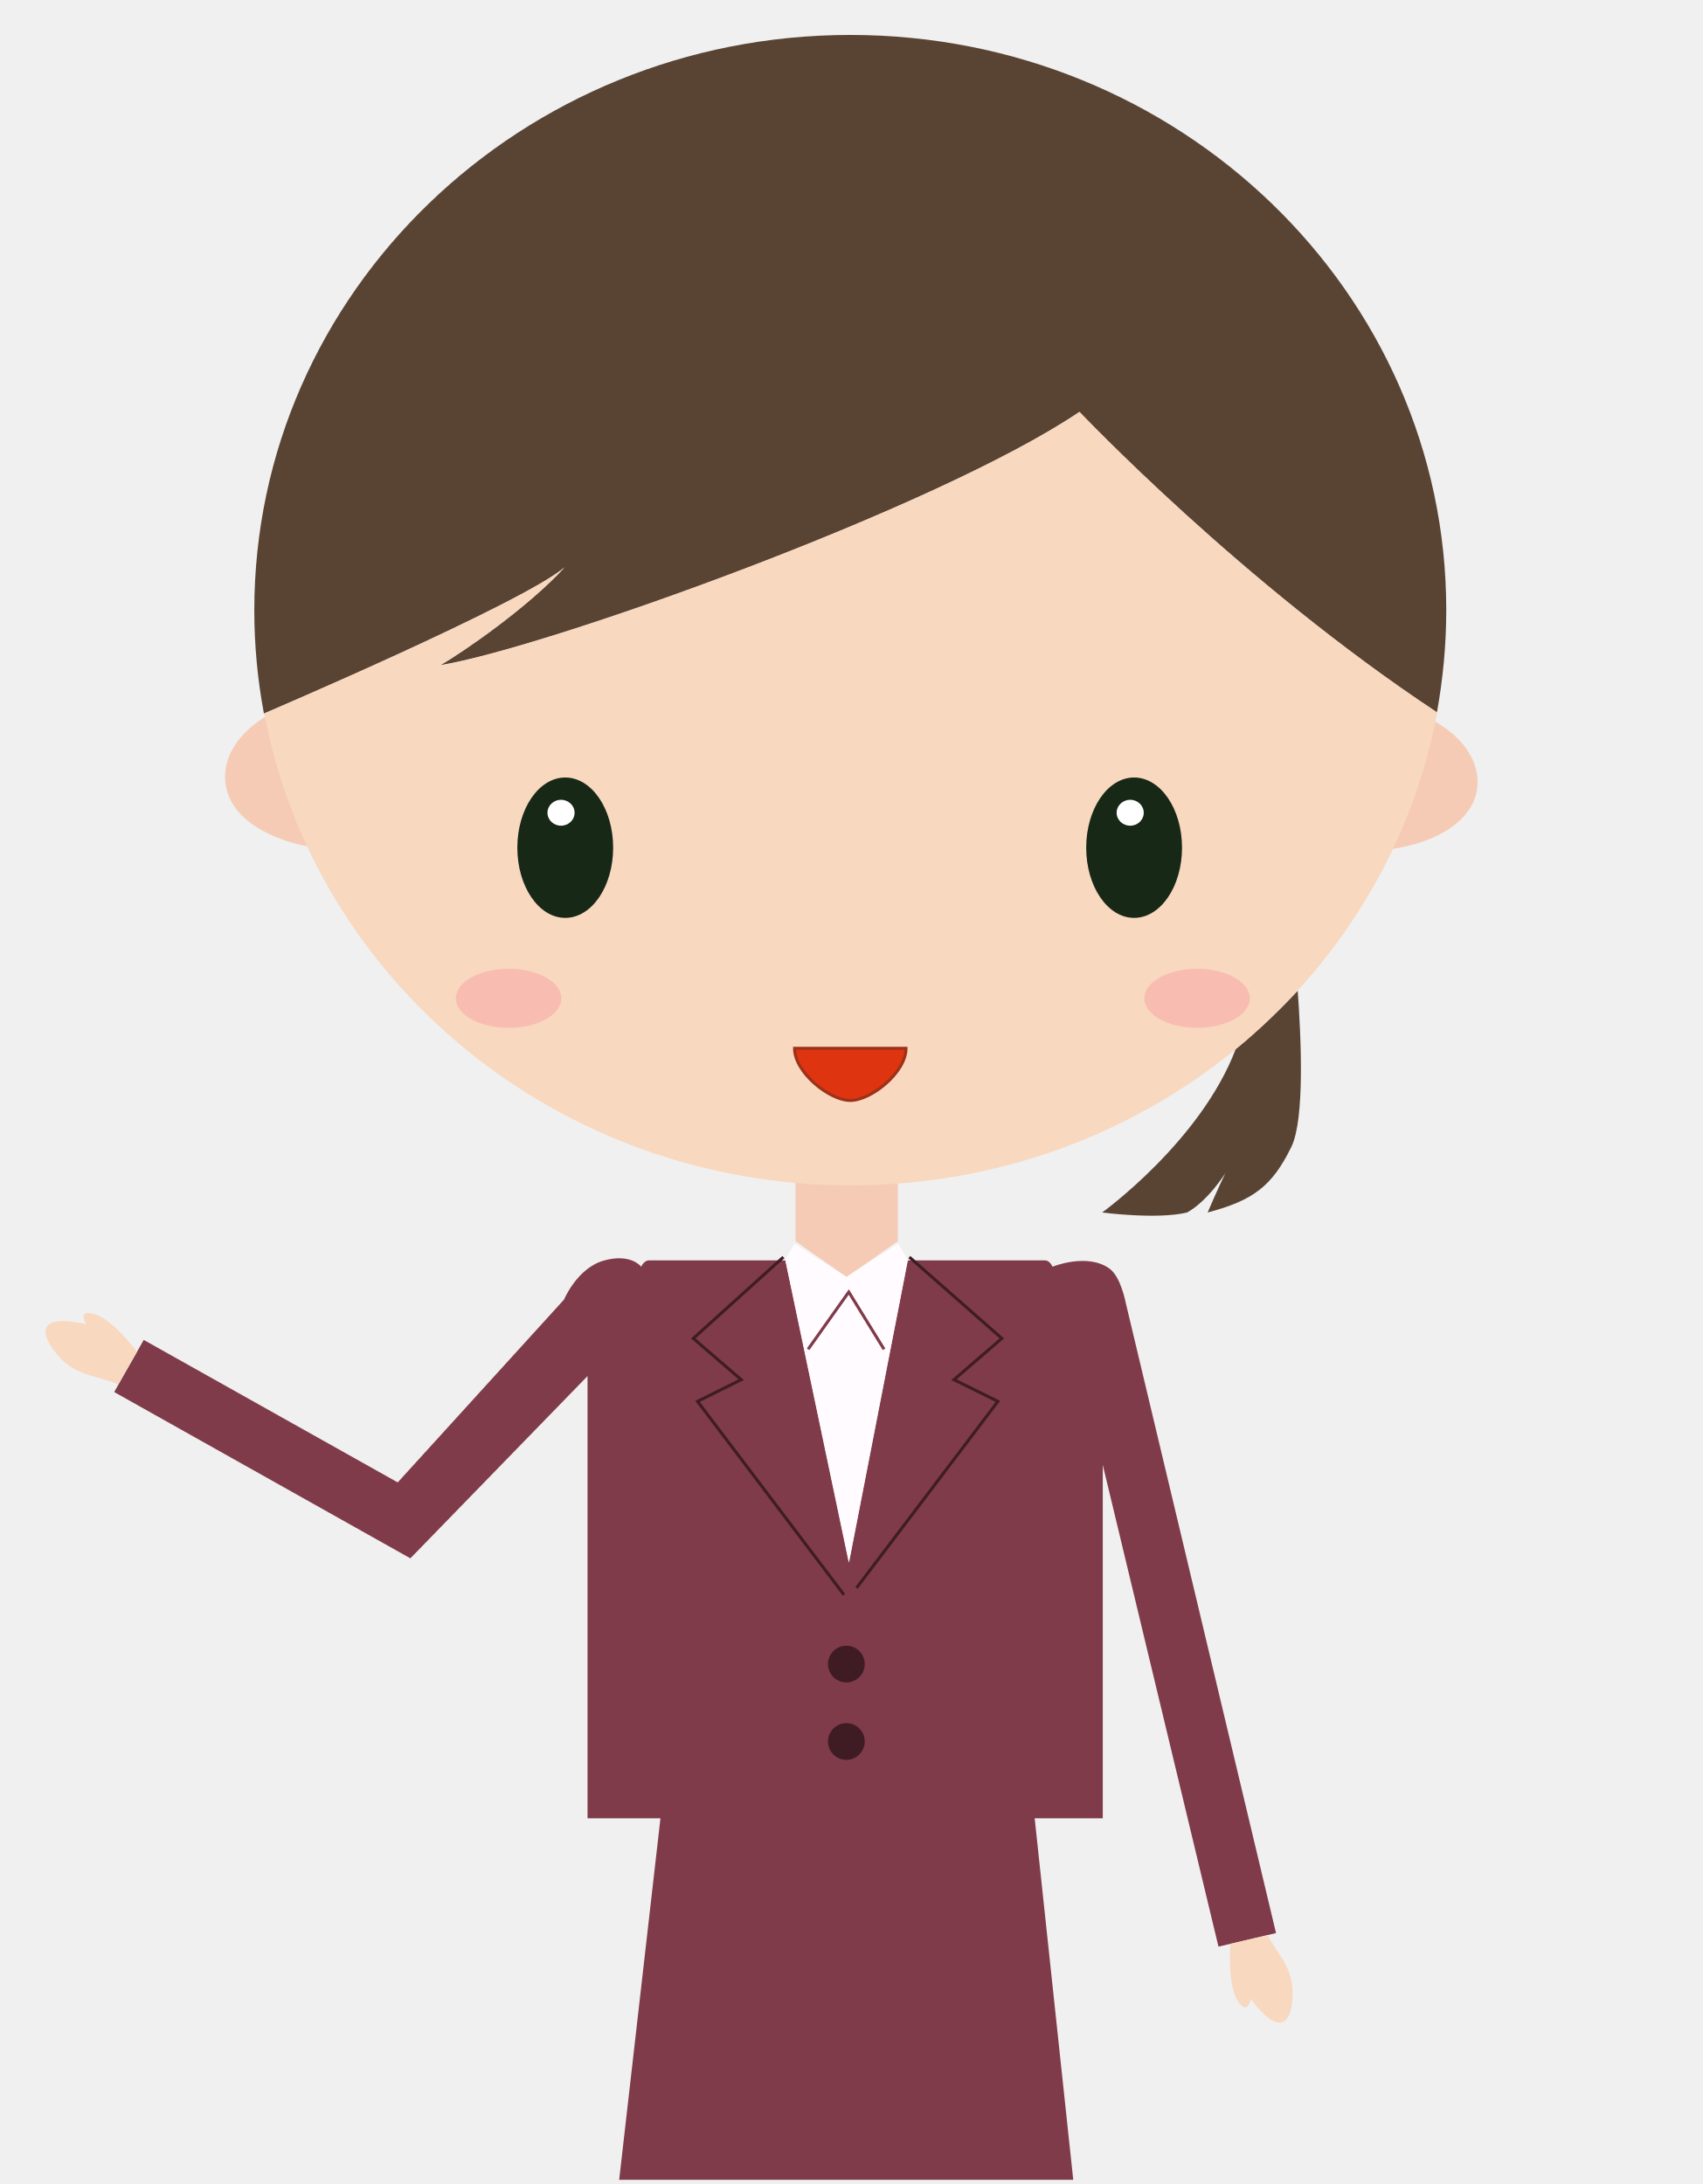
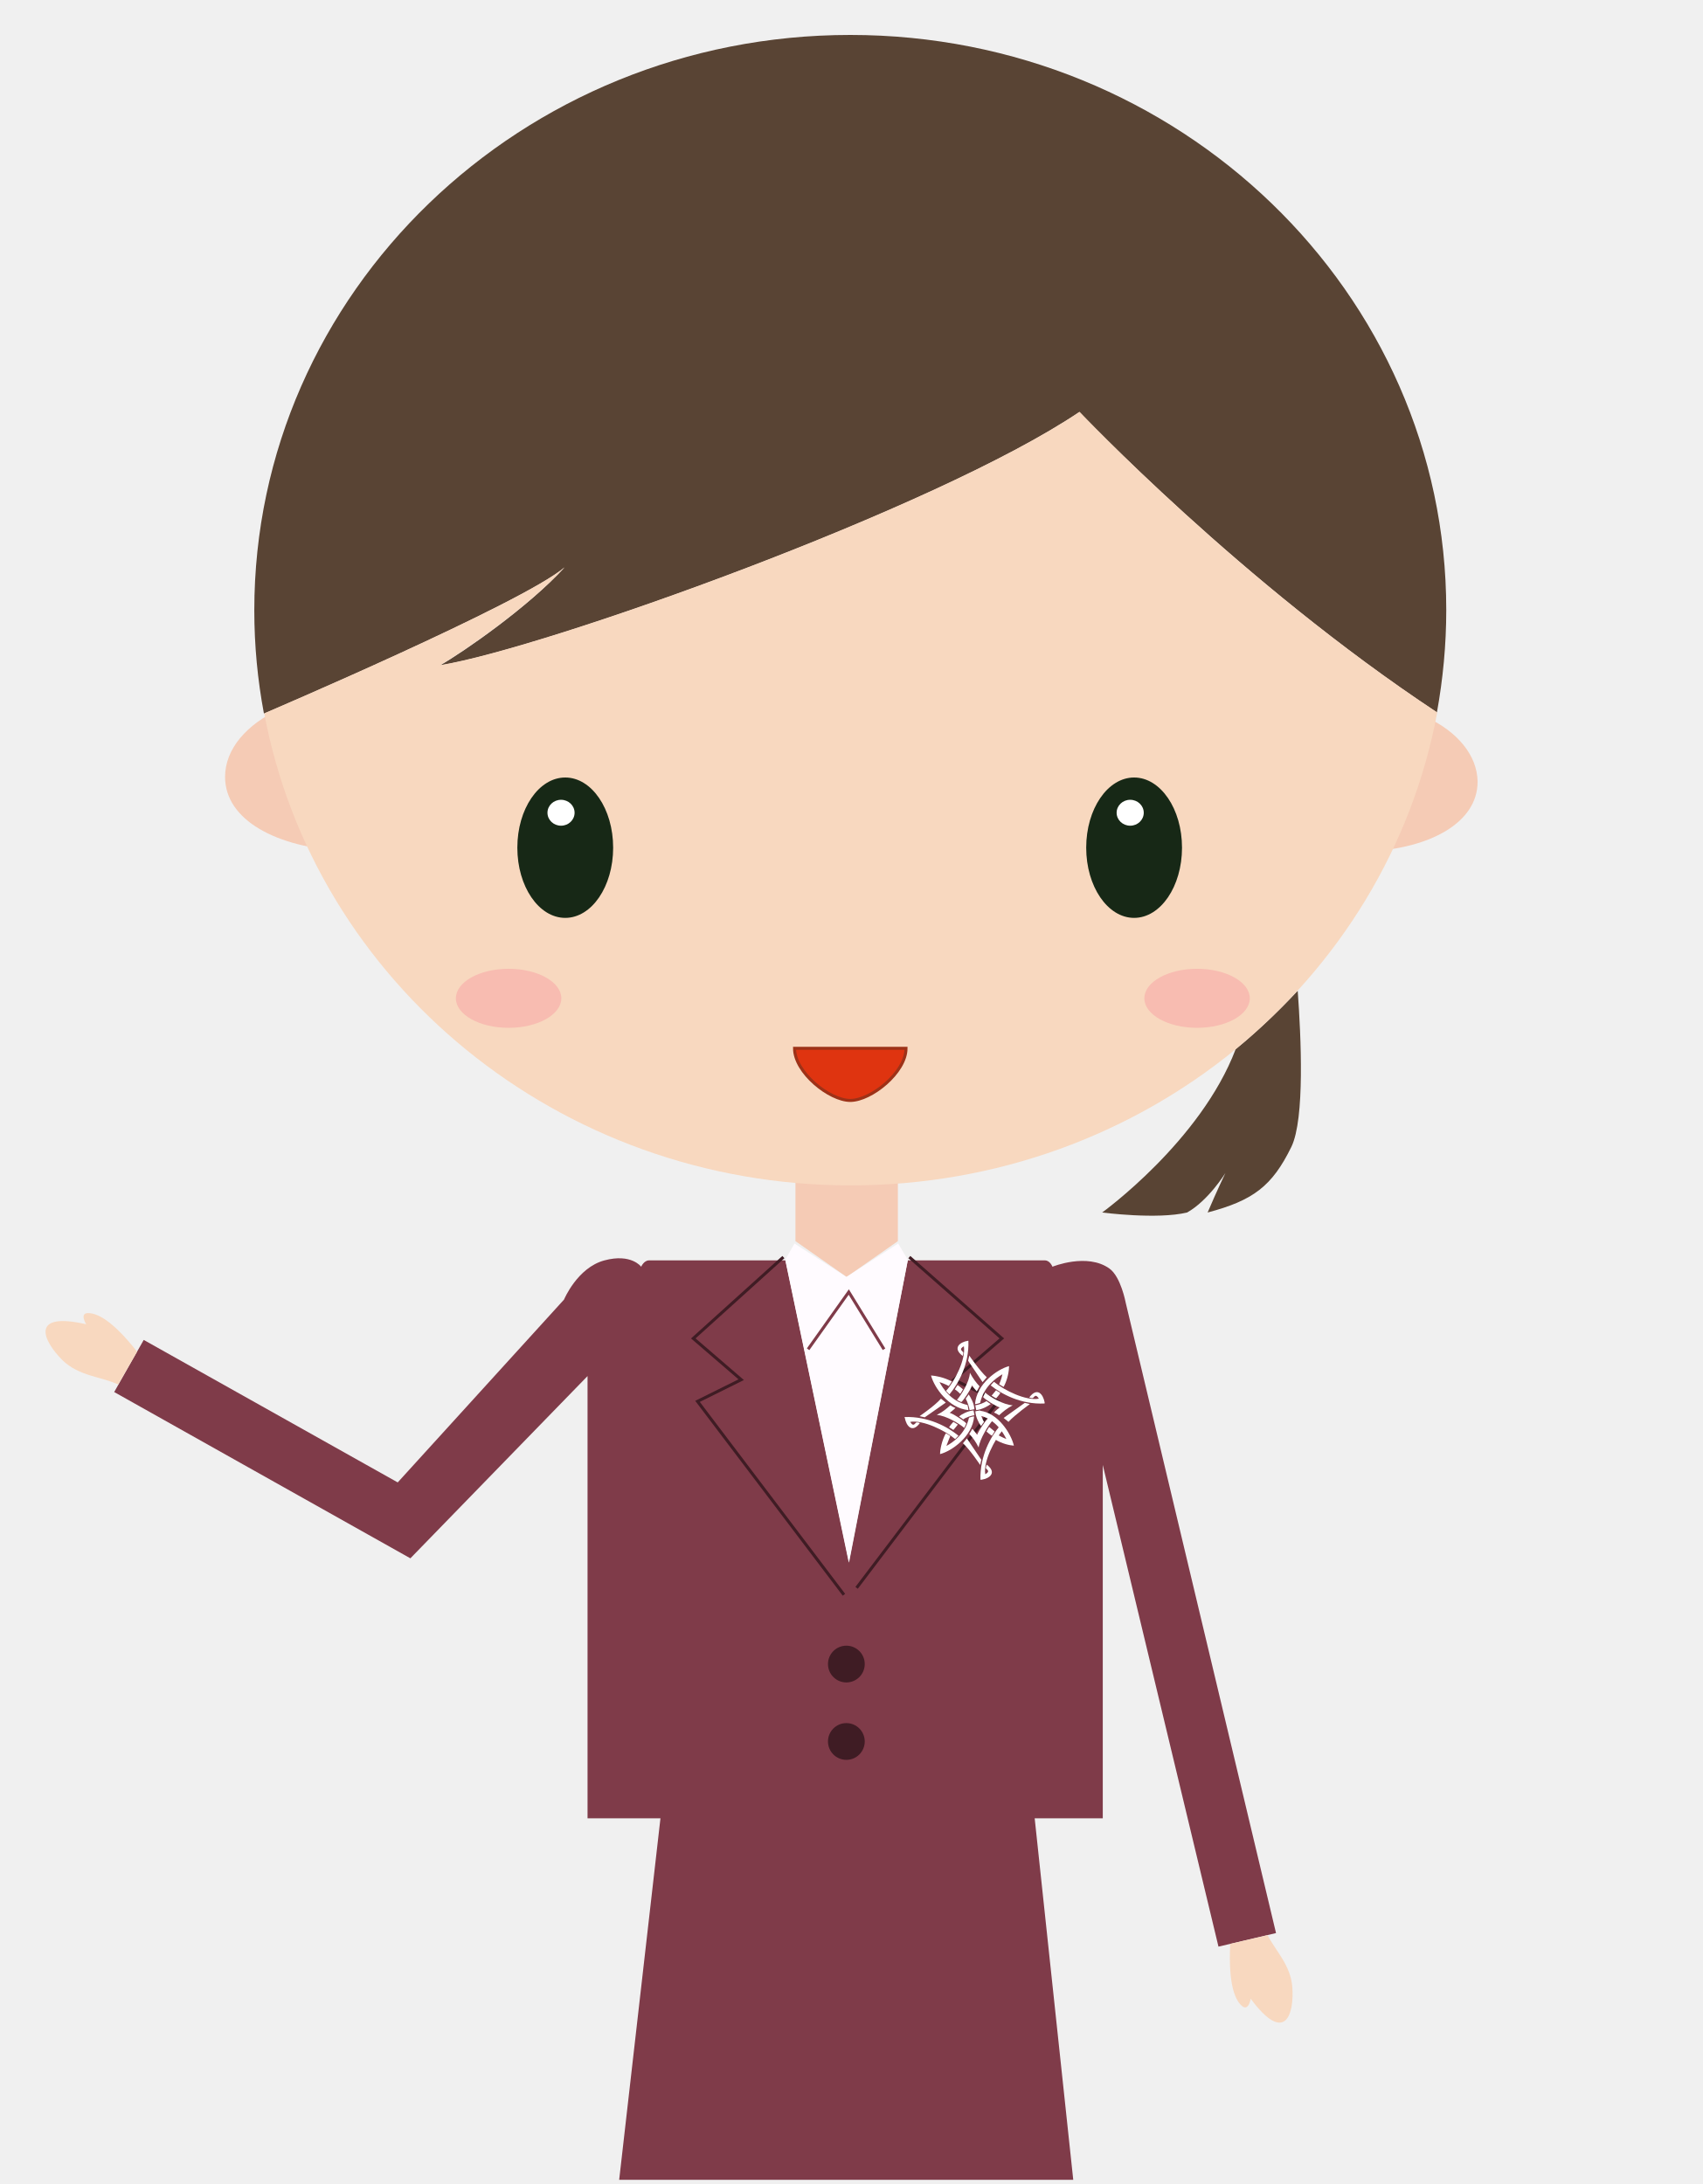
<svg xmlns="http://www.w3.org/2000/svg" version="1.1" id="Laura" x="0px" y="0px" viewBox="0 0 565 725" enable-background="new 0 0 565 725" xml:space="preserve">
  <path id="Dress" fill="#7F3B49" d="M373.6,432.4c0,0-1.6-8.6-5.4-11.3c-7.4-5.3-18.9-0.6-18.9-0.6s-0.8-2.1-2.5-2.1  c-1,0-24.7,0-45.5,0l-19.5,100.3l0-1.2l0,1.2l-21.1-100.3c-20.7,0-44.3,0-45.3,0c-1.7,0-2.6,2.1-2.6,2.1s-3.3-4.5-12.2-2.1  c-9,2.4-13.4,13-13.4,13L132,492.1l-84.3-47.3l-9.8,17.3l98.3,55.2l58.8-60.5v146.8h24.2l-13.7,120h150.7l-12.8-120H366V486.3  l38.4,159.9l19.1-4.5L373.6,432.4z" />
  <path id="LHand" fill="#F8D8BF" d="M428.9,659.5c-0.6-7.2-5.6-12-8.2-17.1l-12.4,2.9c-0.7,14,1.8,18.8,3.9,20.6  c2.2,1.9,2.9-2.4,2.9-2.4C426.5,678.9,429.6,668.7,428.9,659.5z" />
  <path id="RHand" fill="#F8D8BF" d="M45.5,448.7c-8.6-10.9-13.5-12.8-16.3-12.8c-2.9,0-0.6,3.7-0.6,3.7c-18.8-4.3-14.4,5.4-7.9,11.9  c5.5,5.4,13.1,5.5,18.5,8.1L45.5,448.7z" />
  <path id="PonTail" fill="#594434" d="M410.1,348.3c-11.6,30.6-44.3,54.2-44.3,54.2s18.2,2.4,28.2,0c7.1-4,12.7-13.1,12.7-13.1  s-2.8,5.8-5.9,13.1c15.1-4,21.4-8.7,27.8-21.8c4.5-9.3,3.2-36.6,2.1-51.8C424.2,335.8,417.4,342.3,410.1,348.3z" />
  <path id="Neck" fill="#F5CBB5" d="M281,423.9l17-11.9v-22.5c-6,0.4-10.8,0.7-15.9,0.7c-5.9,0-12.1-0.3-18.1-0.9V412L281,423.9z" />
  <path id="LEar" fill="#F5CBB5" d="M473.4,238.1c-3.8,15.6-10.3,30.5-19,44.5c20.2-1,36-9.5,36-23.1  C490.3,250.7,483.6,242.8,473.4,238.1z" />
  <path id="REar" fill="#F5CBB5" d="M93,235.3c-11.1,5.1-18.3,13.3-18.3,22.6c0,14.4,17.2,23.4,39.4,24.6  C104.4,267.7,97.2,251.9,93,235.3z" />
  <path id="Hair" fill="#594434" d="M476.9,236.5c2-11,3.1-22.4,3.1-34c0-105.4-88.6-190.9-197.8-190.9S84.4,97.1,84.4,202.6  c0,11.7,1.1,23.1,3.2,34.3c0,0,85.8-36.6,99.7-48.5c-11.9,13.1-33.7,28.2-41.3,32.5c34.5-5.6,164.6-52,212.2-84.1  C358.3,136.7,411.9,193.5,476.9,236.5z" />
  <path id="Head" fill="#F8D8BF" d="M358.3,136.7c-47.6,32.1-177.7,78.5-212.2,84.1c7.5-4.4,29.4-19.4,41.3-32.5  c-13.9,11.9-99.5,48.4-99.7,48.5c16.7,89.1,97.5,156.7,194.6,156.7c97.2,0,178.1-67.7,194.7-157  C411.9,193.5,358.3,136.7,358.3,136.7z" />
  <ellipse id="Cheek2" fill="#F8BCB1" cx="168.8" cy="331.4" rx="17.5" ry="9.8" />
  <ellipse id="Cheek1" fill="#F8BCB1" cx="397.3" cy="331.4" rx="17.5" ry="9.8" />
  <ellipse id="LEye" fill="#172816" cx="376.4" cy="281.4" rx="15.9" ry="23.3" />
  <ellipse id="LCornea" fill="#FFFFFF" cx="375.1" cy="269.8" rx="4.5" ry="4.3" />
  <ellipse id="REye" fill="#172816" cx="187.6" cy="281.4" rx="15.9" ry="23.3" />
  <ellipse id="RCornea" fill="#FFFFFF" cx="186.2" cy="269.8" rx="4.5" ry="4.3" />
  <path id="Mouth" fill="#DF3410" stroke="#9D3218" stroke-miterlimit="10" d="M300.7,348c0,8-11.6,17.3-18.5,17.3  c-6.9,0-18.5-9.3-18.5-17.3H300.7z" />
  <polyline id="Lapel2" fill="none" stroke="#3F1C24" stroke-miterlimit="10" points="260,417.3 230.1,444.3 246,458 231.5,465.2   280.1,529.4 " />
  <polyline id="Lapel1" fill="none" stroke="#3F1C24" stroke-miterlimit="10" points="301.8,417.3 332.5,444.3 316.6,458 331.2,465.2   284.3,527.1 " />
  <circle id="Button2" fill="#3F1C24" cx="280.9" cy="552.4" r="6.1" />
  <circle id="Button1" fill="#3F1C24" cx="280.9" cy="578.1" r="6.1" />
  <polygon id="Shirt_1_" fill="#FFFBFF" points="301.3,418.2 298.1,412.8 280.9,423.9 263.7,412.8 260.6,418.2 281.7,518.7   281.7,517.5 281.7,518.7 " />
  <polyline id="Collar" fill="none" stroke="#7F3B49" stroke-miterlimit="10" points="268.2,447.9 281.7,428.9 293.4,447.9 " />
+   <g id="knot">
+     <path fill="#FFFFFF" d="M321.2,445.1c-2.6,0.4-5.2,2.4-1.7,5c0.3-0.7,0.2-1.2,0.2-1.2c-0.5-0.6-1.5-1,0.2-2   c0.7,4.3-3,11.6-5.9,14.8l0,0c0.3,0.3,0.6,0.7,1.1,1.2c2.9-3.5,6.6-9.9,6.3-17.8" />
+     <path fill="#FFFFFF" d="M314.9,460.1c0.3-0.4,0.7-1.1,1-1.5c-2.6-1.4-5.4-1.9-6.9-2c1,3.9,5.8,10.9,12.4,11.5   c0-0.5-0.2-1.2-0.3-1.7c-5.5-1.2-8.2-5.6-9.3-7.6C313.4,459.3,314.5,459.9,314.9,460.1L314.9,460.1z" />
+     <path fill="#FFFFFF" d="M318.7,462.7c0.2-0.3,0.7-1.1,0.9-1.5c-0.5-0.4-1.1-1-1.8-1.4c-0.3,0.4-0.7,1.1-0.9,1.4   C317.5,461.6,318,462,318.7,462.7L318.7,462.7z" />
+     <path fill="#FFFFFF" d="M321.8,468.1c0.5-0.1,1.3-0.2,1.6-0.3c-0.1-2-1.3-4-1.9-4.9c-0.3,0.5-0.8,1.1-1,1.4   C321.1,465.3,321.7,467.3,321.8,468.1L321.8,468.1z" />
+     <path fill="#FFFFFF" d="M317.6,464.7c0.3,0.2,1.2,0.7,1.5,0.7c0.7-0.6,3.1-4.1,3.5-5.5c0.2,0.3,1.1,1.5,1.6,2   c0.2-0.5,0.7-1.3,0.9-1.7c-1.2-1.3-2.1-2.5-3.2-4.5C321.8,458.7,318.9,463.3,317.6,464.7L317.6,464.7z" />
+     <path fill="#FFFFFF" d="M326.1,458.8l-4.8-7.1l0.4-1.7c0,0,3.4,5,5.8,7.2" />
+     <path fill="#FFFFFF" d="M346.7,465.5c-0.5-2.6-2.4-5.2-5.1-1.6c0.7,0.3,1.2,0.2,1.2,0.2c0.6-0.5,0.9-1.5,2,0.2   c-4.3,0.8-11.6-2.8-14.9-5.6l0,0c-0.3,0.3-0.7,0.7-1.1,1.2c3.5,2.8,10,6.4,17.9,6" />
+     <path fill="#FFFFFF" d="M331.6,459.5c0.4,0.3,1.1,0.7,1.5,0.9c1.4-2.6,1.8-5.5,1.8-6.9c-3.9,1-10.8,5.9-11.3,12.6   c0.5,0,1.2-0.2,1.7-0.4c1.2-5.5,5.4-8.3,7.4-9.5C332.3,458,331.8,459.1,331.6,459.5L331.6,459.5z" />
+     <path fill="#FFFFFF" d="M329.1,463.3c0.3,0.2,1.1,0.7,1.5,0.9c0.4-0.5,1-1.1,1.4-1.8c-0.4-0.3-1.1-0.6-1.4-0.9   C330.1,462.1,329.7,462.6,329.1,463.3L329.1,463.3z" />
+     <path fill="#FFFFFF" d="M323.7,466.5c0.1,0.5,0.2,1.3,0.3,1.6c2-0.2,4-1.4,4.8-2c-0.5-0.3-1.1-0.8-1.4-1   C326.5,465.8,324.5,466.4,323.7,466.5L323.7,466.5z" />
+     <path fill="#FFFFFF" d="M327,462.3c-0.2,0.3-0.6,1.2-0.7,1.5c0.6,0.7,4.1,3,5.5,3.4c-0.3,0.2-1.4,1.1-1.9,1.7   c0.5,0.2,1.3,0.6,1.7,0.9c1.3-1.2,2.5-2.2,4.5-3.3C333.1,466.4,328.4,463.6,327,462.3L327,462.3z" />
+     <path fill="#FFFFFF" d="M333.1,470.7l7-5l1.7,0.4c0,0-4.9,3.5-7.1,5.9" />
+     <path fill="#FFFFFF" d="M325.8,491.2c2.6-0.4,5.2-2.3,1.7-5c-0.3,0.7-0.3,1.2-0.3,1.2c0.5,0.6,1.5,1-0.2,2   c-0.7-4.3,3.1-11.5,5.9-14.8l0,0c-0.3-0.3-0.6-0.7-1.1-1.2c-2.9,3.4-6.6,9.8-6.4,17.8" />
+     <path fill="#FFFFFF" d="M331.1,476.3c-0.3,0.4-0.7,1.1-0.9,1.5c2.4,1.5,4.9,2,6.3,2.1c-0.9-3.9-5.2-10.9-11.3-11.6   c0,0.5,0.2,1.2,0.3,1.7c5,1.3,7.5,5.7,8.5,7.7C332.5,477.1,331.5,476.5,331.1,476.3L331.1,476.3z" />
+     <path fill="#FFFFFF" d="M328.3,473.7c-0.2,0.3-0.7,1.1-0.9,1.5c0.5,0.4,1.1,1,1.8,1.4c0.3-0.4,0.7-1.1,0.9-1.4   C329.6,474.7,329,474.3,328.3,473.7L328.3,473.7z" />
+     <path fill="#FFFFFF" d="M325.3,468.2c-0.5,0.1-1.3,0.2-1.6,0.3c0.1,2,1.3,4.1,1.9,4.9c0.3-0.5,0.8-1.1,1-1.4   C325.9,471,325.3,469,325.3,468.2L325.3,468.2z" />
+     <path fill="#FFFFFF" d="M329.4,471.6c-0.3-0.2-1.2-0.7-1.5-0.7c-0.8,0.6-3.1,4.1-3.6,5.4c-0.2-0.3-1.1-1.5-1.6-2   c-0.2,0.5-0.7,1.3-1,1.7c1.2,1.3,2.1,2.5,3.1,4.5C325.2,477.6,328.1,473,329.4,471.6L329.4,471.6z" />
+     <path fill="#FFFFFF" d="M320.9,477.5l4.8,7.1l-0.4,1.7c0,0-3.3-5-5.7-7.2" />
+     <path fill="#FFFFFF" d="M300.3,470.7c0.5,2.6,2.4,5.2,5,1.7c-0.7-0.3-1.2-0.2-1.2-0.2c-0.6,0.5-1,1.5-2-0.2   c4.3-0.7,11.6,2.9,14.9,5.7l0,0c0.3-0.3,0.7-0.6,1.1-1.1c-3.5-2.9-10-6.5-17.9-6.2" />
+     <path fill="#FFFFFF" d="M315.4,476.7c-0.4-0.3-1.1-0.7-1.5-0.9c-1.4,2.6-1.9,5.5-1.9,6.9c3.9-1,10.8-5.9,11.3-12.5   c-0.5,0-1.2,0.2-1.7,0.4c-1.2,5.5-5.5,8.3-7.5,9.4C314.7,478.3,315.2,477.2,315.4,476.7L315.4,476.7z" />
+     <path fill="#FFFFFF" d="M317.9,472.9c-0.3-0.2-1.1-0.7-1.5-0.9c-0.4,0.5-1,1.1-1.4,1.8c0.4,0.3,1.1,0.6,1.4,0.9   C316.9,474.2,317.3,473.6,317.9,472.9L317.9,472.9z" />
+     <path fill="#FFFFFF" d="M323.4,469.8c-0.1-0.5-0.2-1.3-0.3-1.6c-2,0.2-4,1.3-4.8,2c0.5,0.3,1.1,0.8,1.4,1   C320.5,470.5,322.5,469.9,323.4,469.8L323.4,469.8z" />
+     <path fill="#FFFFFF" d="M320,474c0.2-0.3,0.6-1.2,0.7-1.5c-0.6-0.7-4.1-3.1-5.5-3.5c0.3-0.2,1.4-1.1,1.9-1.6   c-0.5-0.2-1.3-0.6-1.7-0.9c-1.3,1.2-2.5,2.2-4.5,3.2C314,469.9,318.6,472.7,320,474L320,474z" />
+     <path fill="#FFFFFF" d="M313.9,465.6l-7,4.9l-1.7-0.4c0,0,5-3.4,7.1-5.8" />
+   </g>
</svg>
